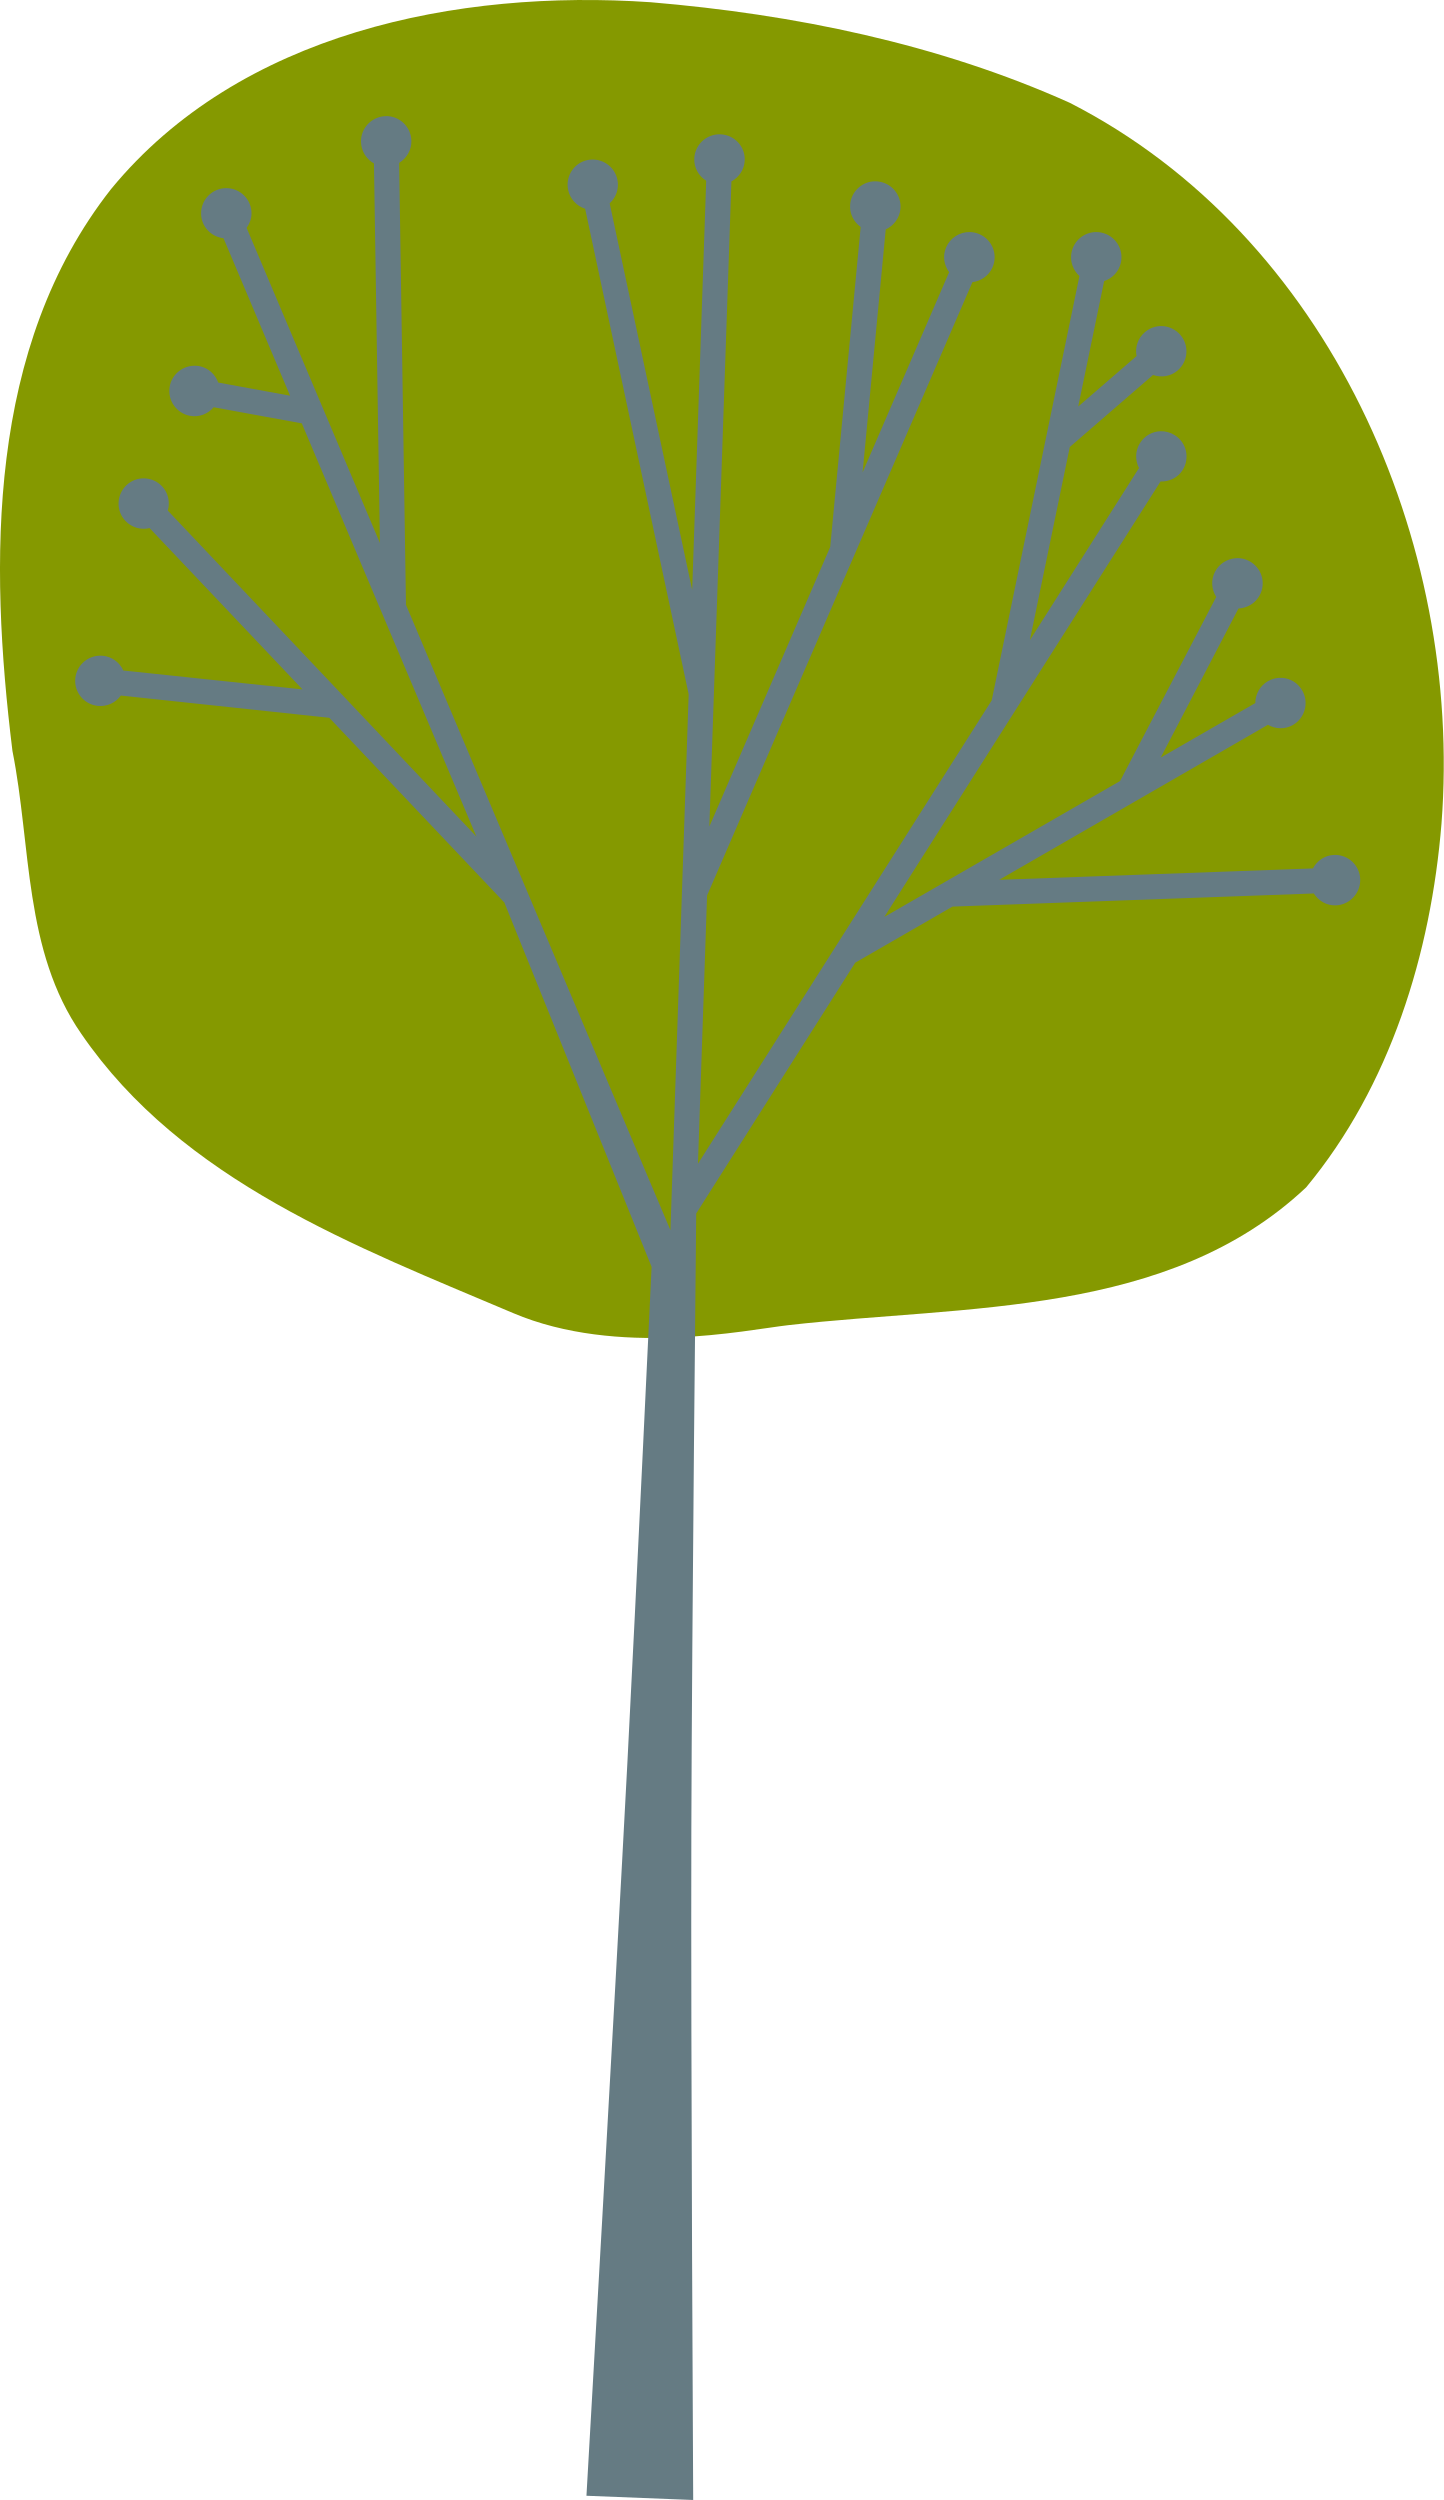
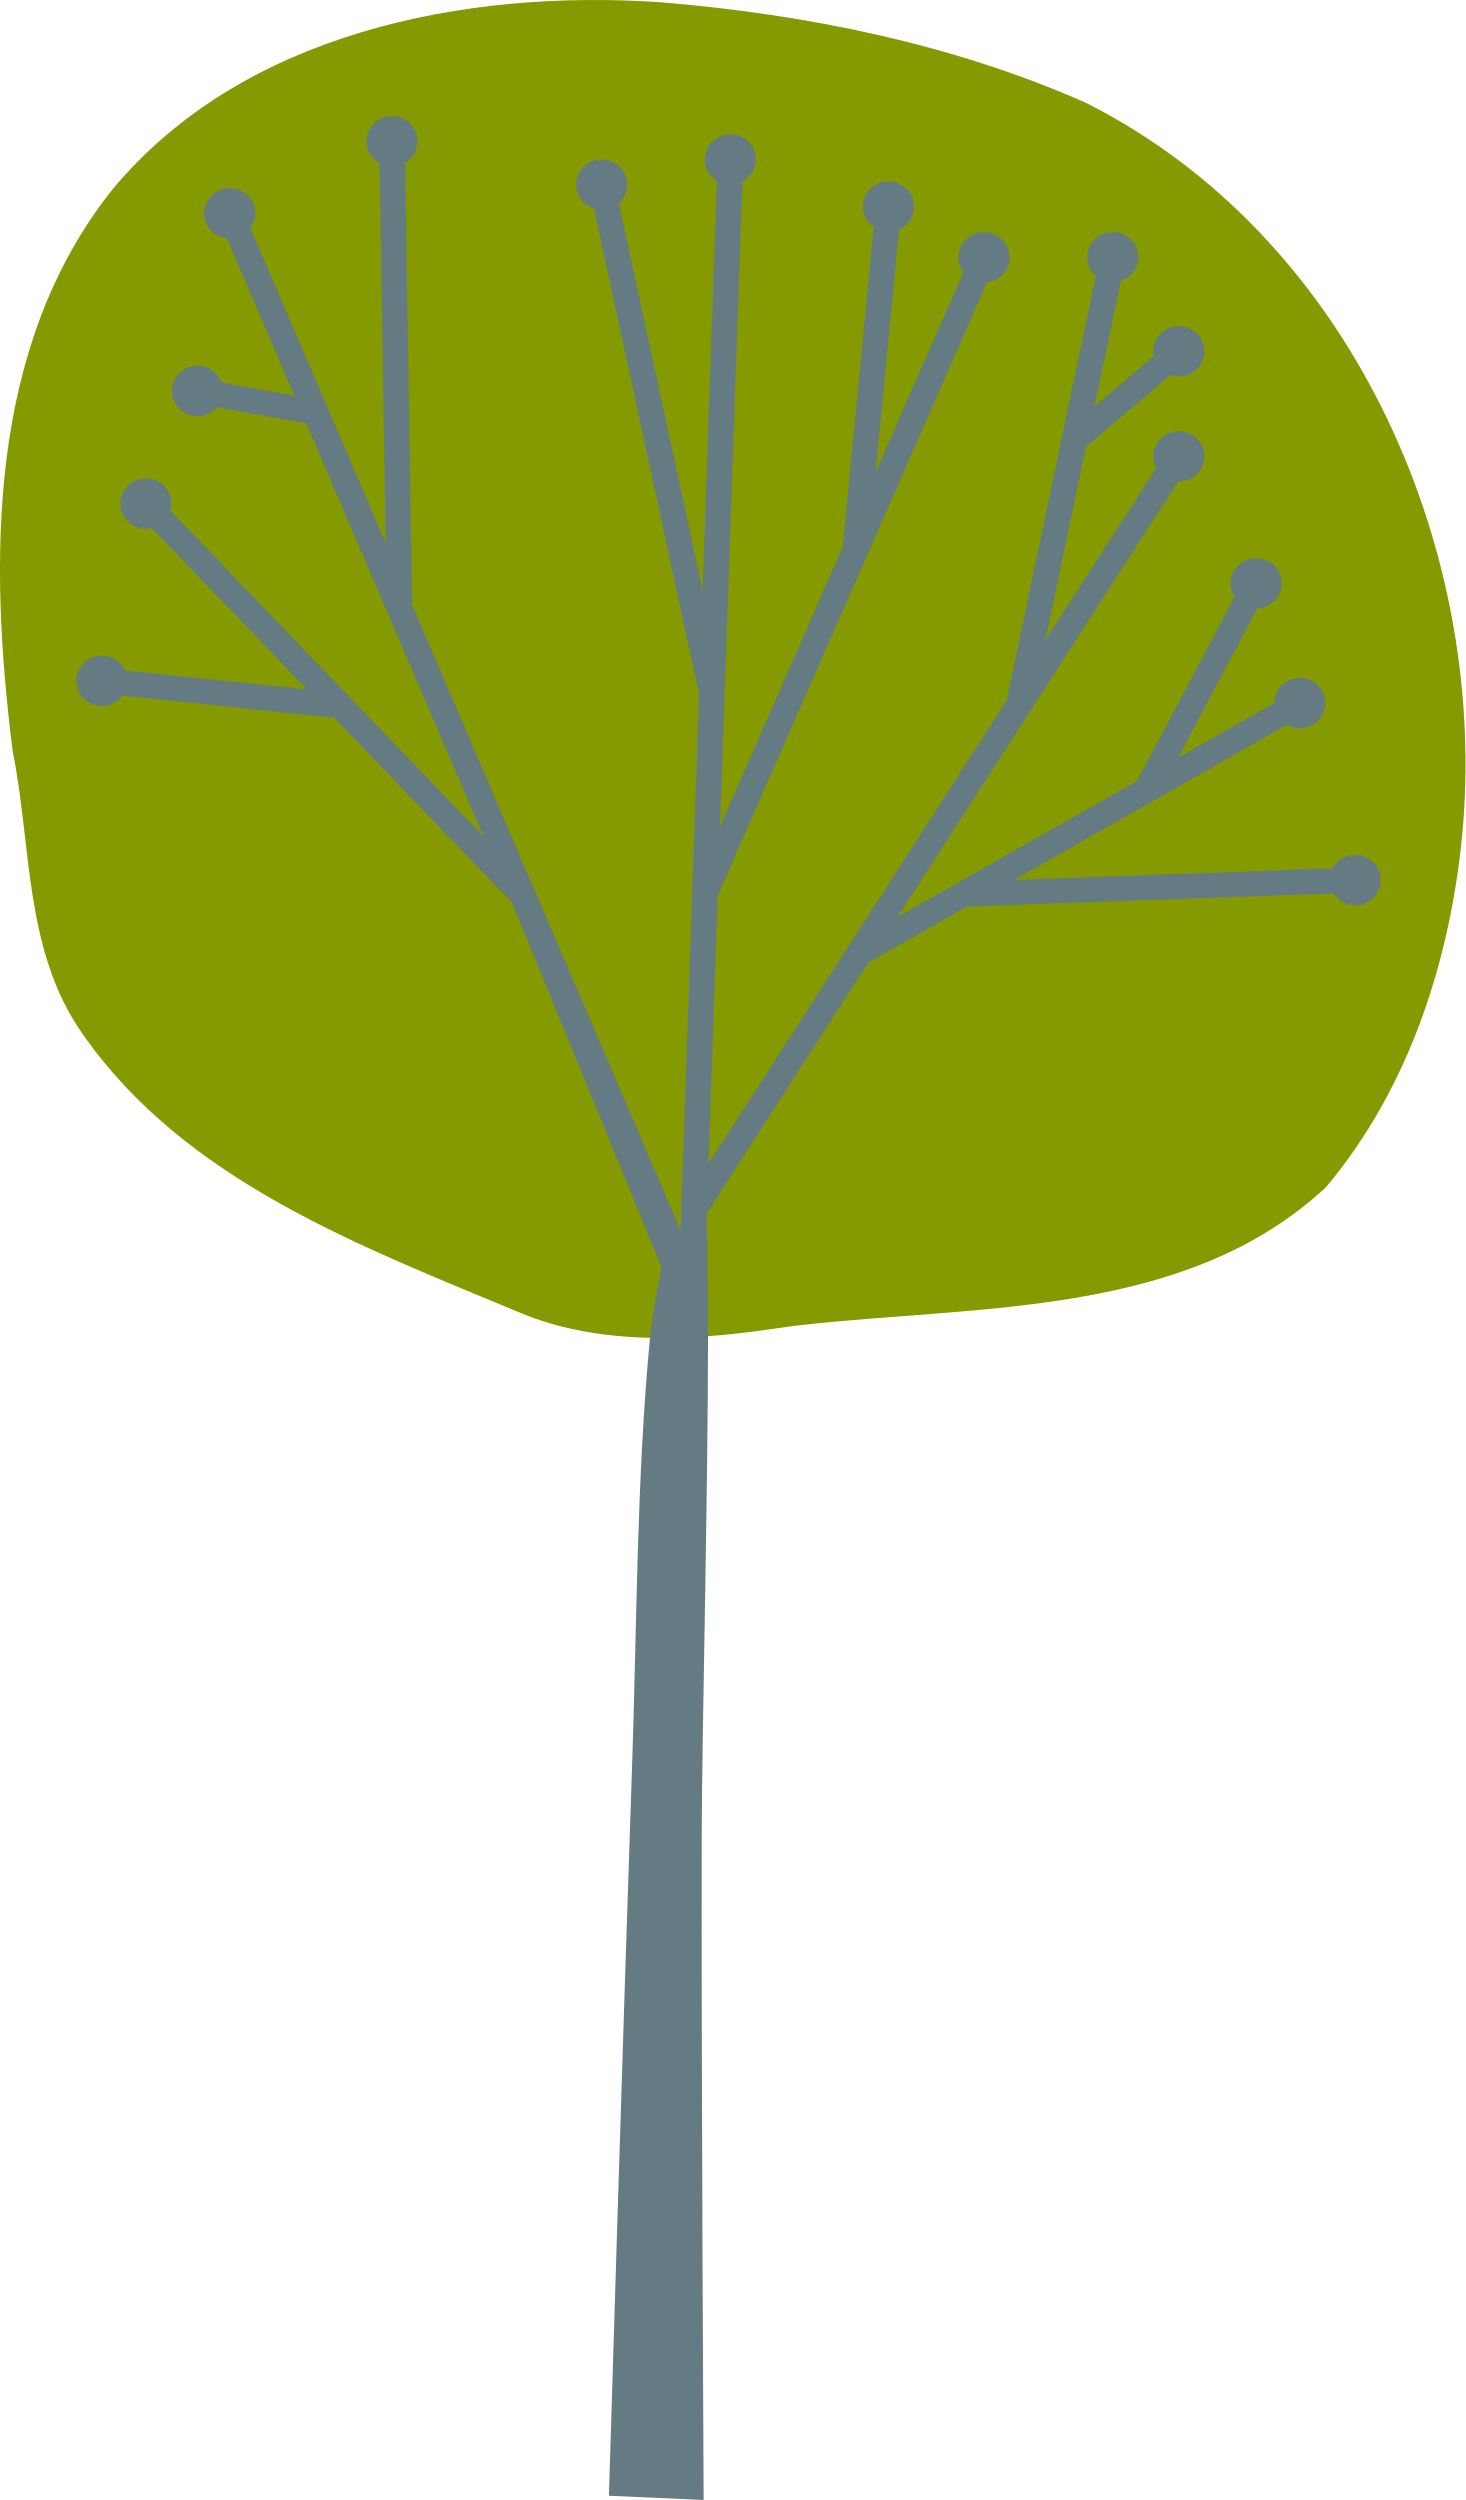
- <svg xmlns="http://www.w3.org/2000/svg" width="140" height="242.42" id="svg3055" version="1.1">
-   <defs id="defs3057" />
-   <g id="layer1" transform="translate(-305,-411.1521)">
-     <path style="fill:#859900;fill-opacity:1;display:inline" d="m 354.756,538.478 c -15.216,-6.453 -32.093,-12.797 -41.876,-27.085 -5.592,-8.054 -4.836,-18.215 -6.673,-27.423 -2.266,-18.374 -2.457,-39.176 9.557,-54.476 12.458,-15.169 33.589,-19.409 52.312,-18.127 13.9,1.167 27.898,4.023 40.658,9.754 25.11,12.836 38.148,42.501 36.045,69.887 -1.024,12.602 -4.977,25.46 -13.126,35.281 -13.369,12.594 -32.944,11.398 -50.201,13.36 -4.141,0.471 -16.551,3.132 -26.697,-1.171 z" id="path3333-2" />
-     <path style="font-size:medium;font-style:normal;font-variant:normal;font-weight:normal;font-stretch:normal;text-indent:0;text-align:start;text-decoration:none;line-height:normal;letter-spacing:normal;word-spacing:normal;text-transform:none;direction:ltr;block-progression:tb;writing-mode:lr-tb;text-anchor:start;baseline-shift:baseline;color:#000000;fill:#657b83;fill-opacity:1;stroke:none;stroke-width:4.5;marker:none;visibility:visible;display:inline;overflow:visible;enable-background:accumulate;font-family:Sans;-inkscape-font-specification:Sans" d="m 342.417,422.415 c -1.35,0.021 -2.433,1.13 -2.412,2.48 0.014,0.905 0.518,1.695 1.257,2.106 l 0.577,36.805 -12.925,-30.555 c 0.288,-0.401 0.476,-0.878 0.476,-1.41 0,-1.35 -1.096,-2.446 -2.446,-2.446 -1.35,0 -2.446,1.096 -2.446,2.446 0,1.257 0.954,2.275 2.174,2.412 l 6.454,15.269 -6.964,-1.274 c -0.284,-0.796 -0.961,-1.433 -1.851,-1.597 -0.166,-0.03 -0.33,-0.037 -0.493,-0.034 -1.137,0.023 -2.148,0.842 -2.361,2.004 -0.244,1.328 0.642,2.61 1.97,2.853 0.89,0.163 1.745,-0.19 2.293,-0.832 l 8.543,1.563 16.933,40.066 -29.926,-31.608 c 0.235,-0.807 0.059,-1.707 -0.56,-2.361 -0.464,-0.49 -1.09,-0.747 -1.715,-0.764 -0.626,-0.017 -1.242,0.198 -1.732,0.662 -0.98,0.929 -1.03,2.485 -0.102,3.465 0.623,0.657 1.522,0.893 2.344,0.696 l 14.827,15.642 -17.375,-1.834 c -0.345,-0.769 -1.073,-1.332 -1.97,-1.427 -0.168,-0.018 -0.331,-0.016 -0.493,0 -1.132,0.11 -2.067,0.999 -2.191,2.174 -0.142,1.343 0.831,2.542 2.174,2.684 0.905,0.096 1.746,-0.312 2.242,-1.002 l 20.211,2.157 16.933,17.867 0.017,-0.017 14.304,35.393 c 0,0 -1.507,32.023 -2.345,48.03 -1.241,23.715 -3.972,71.133 -3.972,71.133 l 10.35,0.41 c 0,0 -0.234,-43.211 -0.179,-64.816 0.051,-19.979 0.472,-59.935 0.472,-59.935 l 15.422,-24.321 9.426,-5.435 35.038,-1.274 c 0.45,0.71 1.24,1.188 2.14,1.155 1.349,-0.049 2.41,-1.198 2.361,-2.548 -0.049,-1.349 -1.181,-2.393 -2.531,-2.344 -0.905,0.033 -1.659,0.561 -2.055,1.308 l -30.419,1.104 26.054,-15.031 c 0.731,0.42 1.646,0.468 2.429,0.017 1.17,-0.674 1.574,-2.176 0.9,-3.346 -0.421,-0.731 -1.153,-1.167 -1.936,-1.223 -0.47,-0.034 -0.954,0.07 -1.393,0.323 -0.783,0.451 -1.221,1.279 -1.223,2.123 l -9.171,5.282 7.541,-14.454 c 0.843,-0.037 1.654,-0.506 2.072,-1.308 0.625,-1.197 0.161,-2.67 -1.036,-3.295 -0.299,-0.156 -0.617,-0.246 -0.934,-0.272 -0.119,-0.01 -0.239,-0.008 -0.357,0 -0.826,0.054 -1.611,0.522 -2.021,1.308 -0.421,0.806 -0.339,1.731 0.119,2.446 l -9.324,17.85 -22.861,13.18 26.784,-42.223 c 0.834,0.024 1.661,-0.349 2.14,-1.104 0.723,-1.14 0.393,-2.657 -0.747,-3.38 -0.428,-0.271 -0.922,-0.404 -1.393,-0.391 -0.785,0.023 -1.535,0.425 -1.987,1.138 -0.481,0.759 -0.485,1.682 -0.102,2.429 l -10.581,16.695 3.872,-18.734 8.067,-6.981 c 0.797,0.274 1.712,0.15 2.395,-0.442 1.021,-0.884 1.138,-2.427 0.255,-3.448 -0.442,-0.51 -1.057,-0.804 -1.681,-0.849 -0.624,-0.045 -1.256,0.153 -1.766,0.594 -0.685,0.593 -0.958,1.479 -0.798,2.31 l -5.656,4.891 2.514,-12.161 c 0.804,-0.265 1.447,-0.93 1.63,-1.817 0.274,-1.322 -0.58,-2.614 -1.902,-2.887 -0.165,-0.034 -0.33,-0.051 -0.493,-0.051 -1.137,-0.002 -2.155,0.796 -2.395,1.953 -0.182,0.881 0.141,1.747 0.764,2.31 l -8.509,41.153 -28.482,44.923 0.883,-26.003 25.731,-59.479 c 0.832,-0.104 1.597,-0.619 1.953,-1.444 0.536,-1.239 -0.035,-2.674 -1.274,-3.21 -0.31,-0.134 -0.633,-0.201 -0.951,-0.204 -0.953,-0.008 -1.874,0.548 -2.276,1.478 -0.359,0.83 -0.214,1.733 0.289,2.412 l -8.39,19.413 2.242,-23.557 c 0.768,-0.352 1.341,-1.087 1.427,-1.987 0.128,-1.344 -0.864,-2.538 -2.208,-2.667 -0.168,-0.016 -0.331,-0.017 -0.493,0 -1.131,0.121 -2.062,1.032 -2.174,2.208 -0.086,0.898 0.336,1.717 1.019,2.208 l -2.955,31.03 -11.719,27.107 2.14,-62.553 c 0.735,-0.401 1.26,-1.158 1.291,-2.055 0.046,-1.349 -1.012,-2.468 -2.361,-2.514 -1.349,-0.046 -2.485,1.012 -2.531,2.361 -0.031,0.906 0.437,1.693 1.155,2.14 l -1.359,39.675 -8,-37.484 c 0.62,-0.567 0.935,-1.43 0.747,-2.31 -0.247,-1.155 -1.275,-1.946 -2.412,-1.936 -0.162,0.001 -0.328,0.016 -0.493,0.051 -1.32,0.282 -2.15,1.584 -1.868,2.904 0.19,0.889 0.84,1.559 1.647,1.817 l 10.038,47.08 -1.766,51.972 -25.663,-60.684 0.017,0 -0.662,-42.817 c 0.719,-0.436 1.203,-1.222 1.189,-2.123 -0.021,-1.35 -1.13,-2.433 -2.48,-2.412 z" id="path5328-9" />
+ <svg xmlns="http://www.w3.org/2000/svg" width="34" height="58" id="svg3067" version="1.1">
+   <defs id="defs3069" />
+   <g id="layer1" transform="translate(-305,-595.5722)">
+     <g id="g2992" transform="matrix(0.2428571,0,0,0.2392541,230.9286,497.2024)">
+       <path id="path3333-2" d="m 354.756,538.478 c -15.216,-6.453 -32.093,-12.797 -41.876,-27.085 -5.592,-8.054 -4.836,-18.215 -6.673,-27.423 -2.266,-18.374 -2.457,-39.176 9.557,-54.476 12.458,-15.169 33.589,-19.409 52.312,-18.127 13.9,1.167 27.898,4.023 40.658,9.754 25.11,12.836 38.148,42.501 36.045,69.887 -1.024,12.602 -4.977,25.46 -13.126,35.281 -13.369,12.594 -32.944,11.398 -50.201,13.36 -4.141,0.471 -16.551,3.132 -26.697,-1.171 z" style="fill:#859900;fill-opacity:1;display:inline" />
+       <path id="path5328-9" d="m 342.417,422.415 c -1.35,0.021 -2.433,1.13 -2.412,2.48 0.014,0.905 0.518,1.695 1.257,2.106 l 0.577,36.805 -12.925,-30.555 c 0.288,-0.401 0.476,-0.878 0.476,-1.41 0,-1.35 -1.096,-2.446 -2.446,-2.446 -1.35,0 -2.446,1.096 -2.446,2.446 0,1.257 0.954,2.275 2.174,2.412 l 6.454,15.269 -6.964,-1.274 c -0.284,-0.796 -0.961,-1.433 -1.851,-1.597 -0.166,-0.03 -0.33,-0.037 -0.493,-0.034 -1.137,0.023 -2.148,0.842 -2.361,2.004 -0.244,1.328 0.642,2.61 1.97,2.853 0.89,0.163 1.745,-0.19 2.293,-0.832 l 8.543,1.563 16.933,40.066 -29.926,-31.608 c 0.235,-0.807 0.059,-1.707 -0.56,-2.361 -0.464,-0.49 -1.09,-0.747 -1.715,-0.764 -0.626,-0.017 -1.242,0.198 -1.732,0.662 -0.98,0.929 -1.03,2.485 -0.102,3.465 0.623,0.657 1.522,0.893 2.344,0.696 l 14.827,15.642 -17.375,-1.834 c -0.345,-0.769 -1.073,-1.332 -1.97,-1.427 -0.168,-0.018 -0.331,-0.016 -0.493,0 -1.132,0.11 -2.067,0.999 -2.191,2.174 -0.142,1.343 0.831,2.542 2.174,2.684 0.905,0.096 1.746,-0.312 2.242,-1.002 l 20.211,2.157 16.933,17.867 0.017,-0.017 14.304,35.393 c 0,0 -0.871,4.55 -1.088,6.853 -1.289,13.671 -1.25,27.913 -1.717,41.637 -0.807,23.714 -2.21,70.673 -2.21,70.673 l 9.049,0.41 c 0,0 -0.234,-43.211 -0.179,-64.816 0.026,-9.989 0.587,-32.028 0.6,-48.044 0.003,-3.964 -0.128,-11.891 -0.128,-11.891 l 15.422,-24.321 9.426,-5.435 35.038,-1.274 c 0.45,0.71 1.24,1.188 2.14,1.155 1.349,-0.049 2.41,-1.198 2.361,-2.548 -0.049,-1.349 -1.181,-2.393 -2.531,-2.344 -0.905,0.033 -1.659,0.561 -2.055,1.308 l -30.419,1.104 26.054,-15.031 c 0.731,0.42 1.646,0.468 2.429,0.017 1.17,-0.674 1.574,-2.176 0.9,-3.346 -0.421,-0.731 -1.153,-1.167 -1.936,-1.223 -0.47,-0.034 -0.954,0.07 -1.393,0.323 -0.783,0.451 -1.221,1.279 -1.223,2.123 l -9.171,5.282 7.541,-14.454 c 0.843,-0.037 1.654,-0.506 2.072,-1.308 0.625,-1.197 0.161,-2.67 -1.036,-3.295 -0.299,-0.156 -0.617,-0.246 -0.934,-0.272 -0.119,-0.01 -0.239,-0.008 -0.357,0 -0.826,0.054 -1.611,0.522 -2.021,1.308 -0.421,0.806 -0.339,1.731 0.119,2.446 l -9.324,17.85 -22.861,13.18 26.784,-42.223 c 0.834,0.024 1.661,-0.349 2.14,-1.104 0.723,-1.14 0.393,-2.657 -0.747,-3.38 -0.428,-0.271 -0.922,-0.404 -1.393,-0.391 -0.785,0.023 -1.535,0.425 -1.987,1.138 -0.481,0.759 -0.485,1.682 -0.102,2.429 l -10.581,16.695 3.872,-18.734 8.067,-6.981 c 0.797,0.274 1.712,0.15 2.395,-0.442 1.021,-0.884 1.138,-2.427 0.255,-3.448 -0.442,-0.51 -1.057,-0.804 -1.681,-0.849 -0.624,-0.045 -1.256,0.153 -1.766,0.594 -0.685,0.593 -0.958,1.479 -0.798,2.31 l -5.656,4.891 2.514,-12.161 c 0.804,-0.265 1.447,-0.93 1.63,-1.817 0.274,-1.322 -0.58,-2.614 -1.902,-2.887 -0.165,-0.034 -0.33,-0.051 -0.493,-0.051 -1.137,-0.002 -2.155,0.796 -2.395,1.953 -0.182,0.881 0.141,1.747 0.764,2.31 l -8.509,41.153 -28.482,44.923 0.883,-26.003 25.731,-59.479 c 0.832,-0.104 1.597,-0.619 1.953,-1.444 0.536,-1.239 -0.035,-2.674 -1.274,-3.21 -0.31,-0.134 -0.633,-0.201 -0.951,-0.204 -0.953,-0.008 -1.874,0.548 -2.276,1.478 -0.359,0.83 -0.214,1.733 0.289,2.412 l -8.39,19.413 2.242,-23.557 c 0.768,-0.352 1.341,-1.087 1.427,-1.987 0.128,-1.344 -0.864,-2.538 -2.208,-2.667 -0.168,-0.016 -0.331,-0.017 -0.493,0 -1.131,0.121 -2.062,1.032 -2.174,2.208 -0.086,0.898 0.336,1.717 1.019,2.208 l -2.955,31.03 -11.719,27.107 2.14,-62.553 c 0.735,-0.401 1.26,-1.158 1.291,-2.055 0.046,-1.349 -1.012,-2.468 -2.361,-2.514 -1.349,-0.046 -2.485,1.012 -2.531,2.361 -0.031,0.906 0.437,1.693 1.155,2.14 l -1.359,39.675 -8,-37.484 c 0.62,-0.567 0.935,-1.43 0.747,-2.31 -0.247,-1.155 -1.275,-1.946 -2.412,-1.936 -0.162,0.001 -0.328,0.016 -0.493,0.051 -1.32,0.282 -2.15,1.584 -1.868,2.904 0.19,0.889 0.84,1.559 1.647,1.817 l 10.038,47.08 -1.766,51.972 -25.663,-60.684 0.017,0 -0.662,-42.817 c 0.719,-0.436 1.203,-1.222 1.189,-2.123 -0.021,-1.35 -1.13,-2.433 -2.48,-2.412 z" style="font-size:medium;font-style:normal;font-variant:normal;font-weight:normal;font-stretch:normal;text-indent:0;text-align:start;text-decoration:none;line-height:normal;letter-spacing:normal;word-spacing:normal;text-transform:none;direction:ltr;block-progression:tb;writing-mode:lr-tb;text-anchor:start;baseline-shift:baseline;color:#000000;fill:#657b83;fill-opacity:1;stroke:none;stroke-width:4.5;marker:none;visibility:visible;display:inline;overflow:visible;enable-background:accumulate;font-family:Sans;-inkscape-font-specification:Sans" />
+     </g>
  </g>
</svg>
